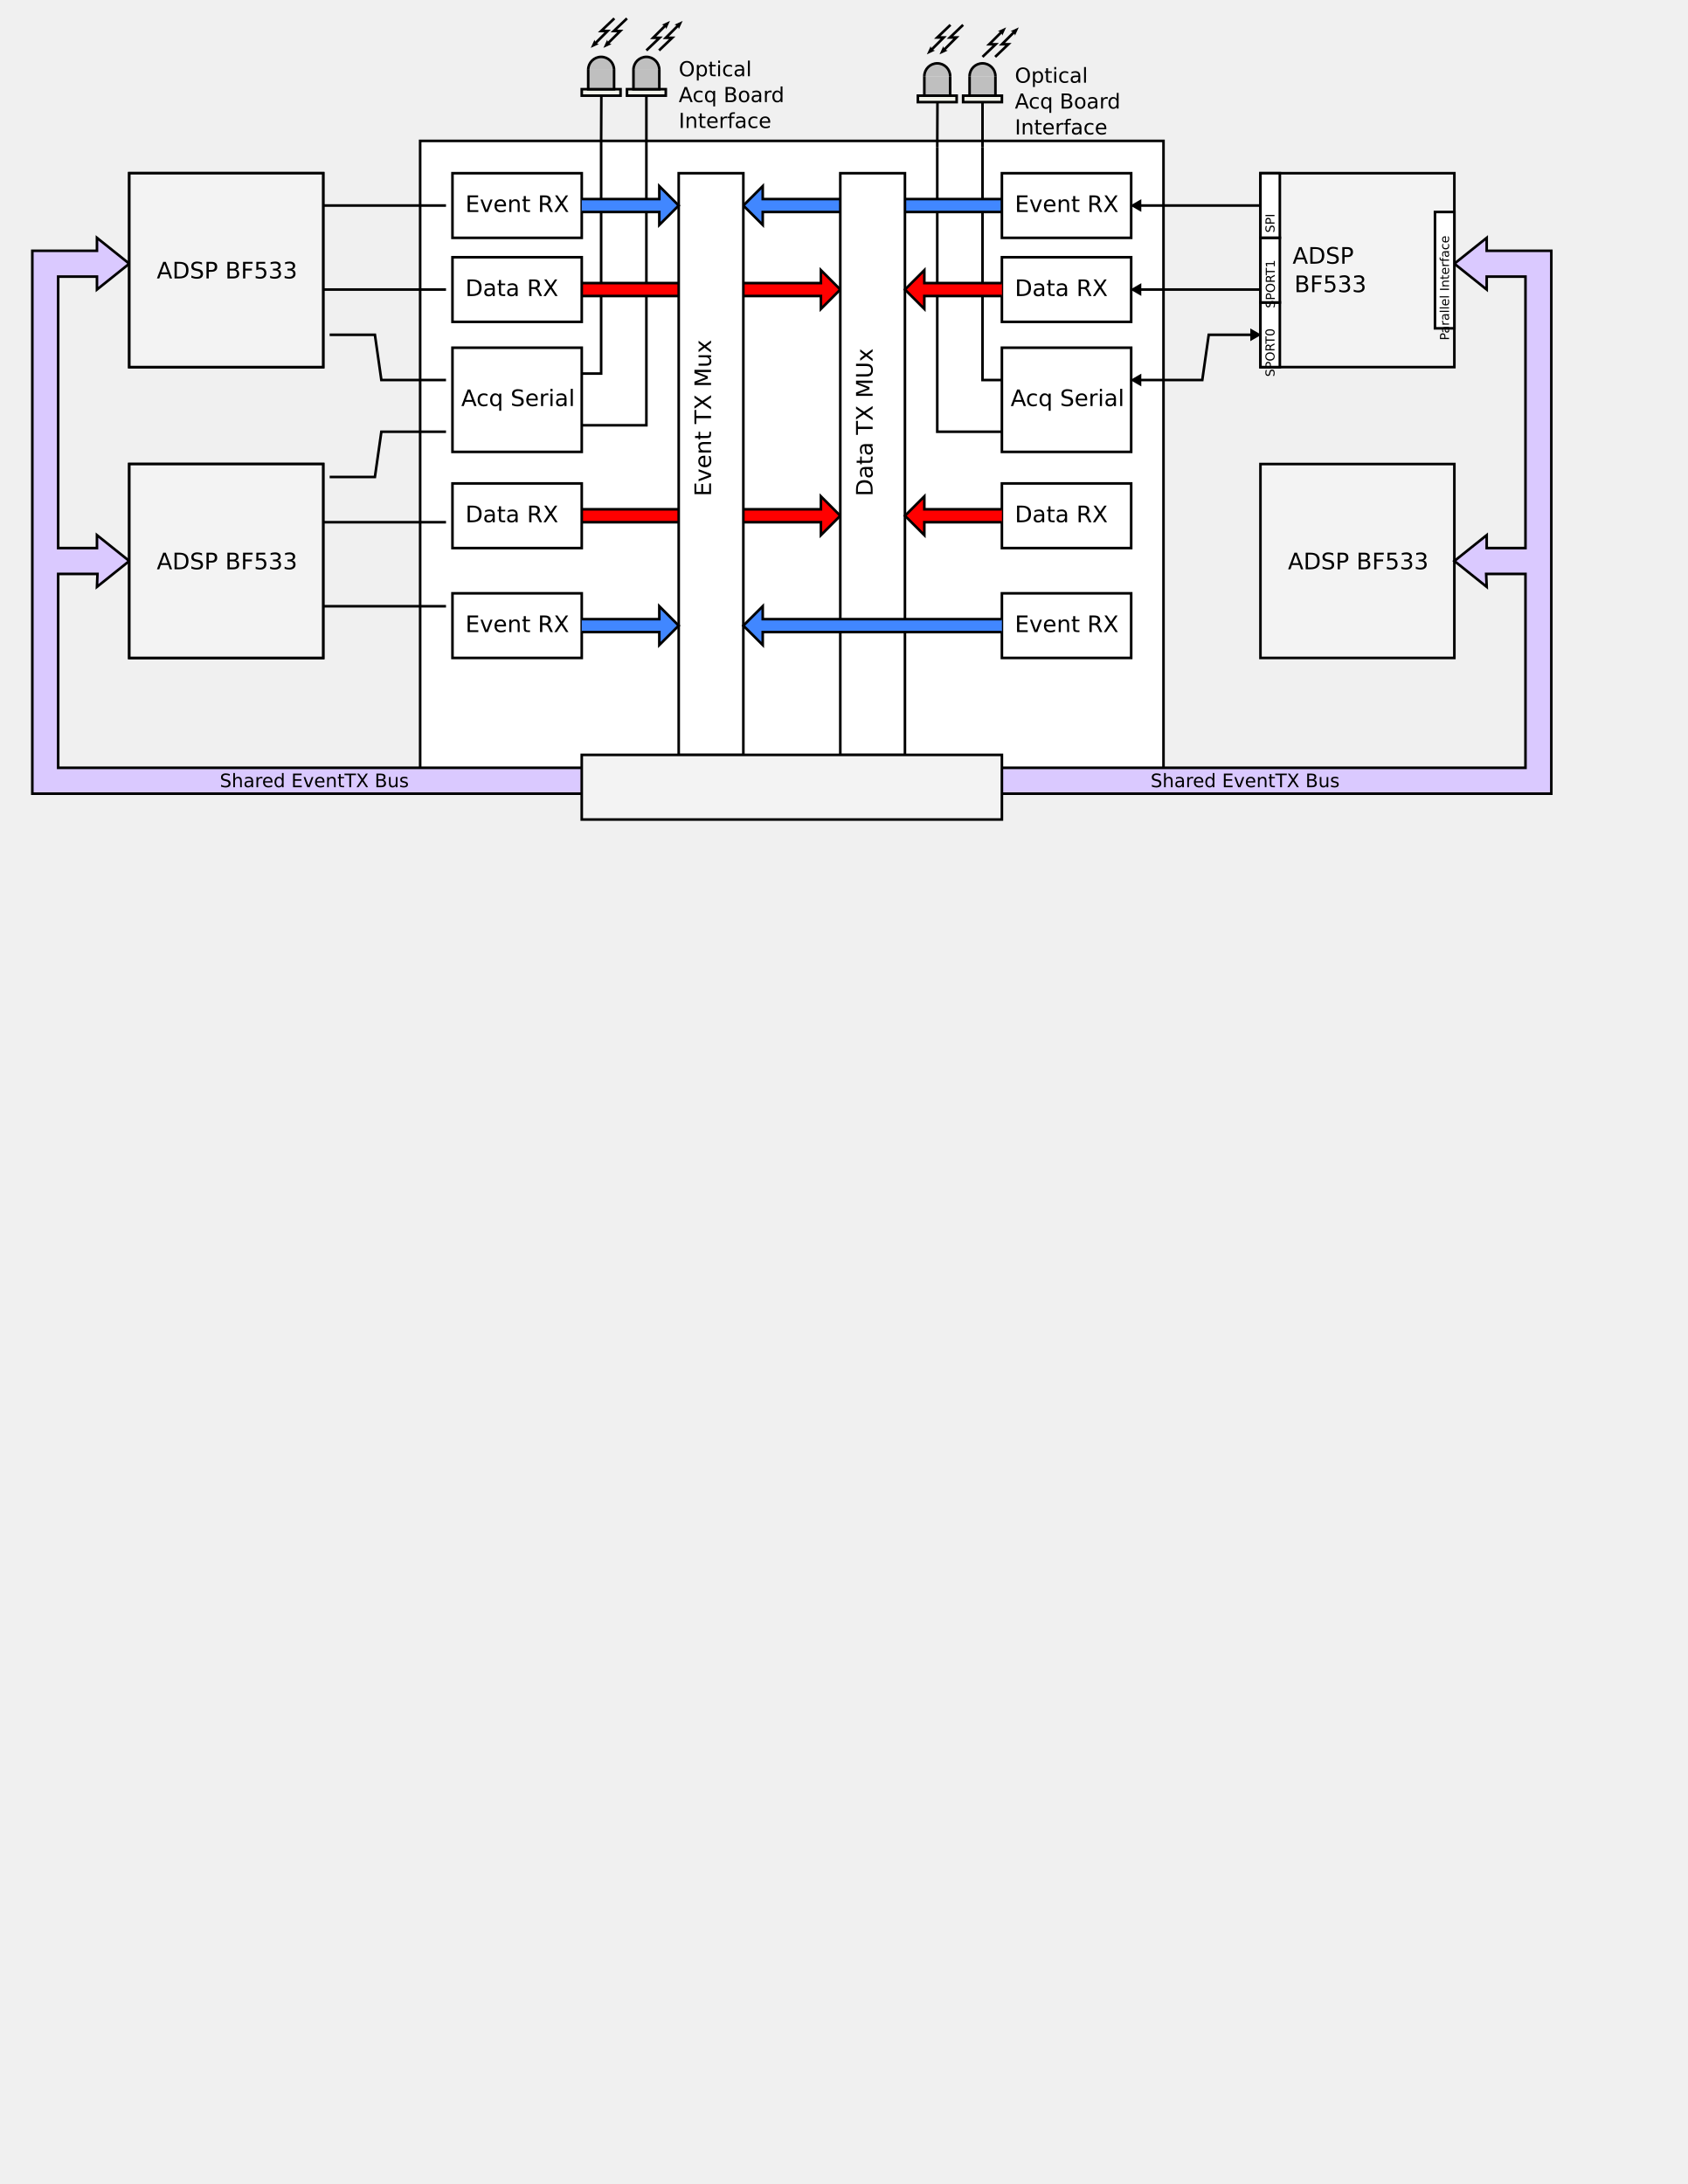
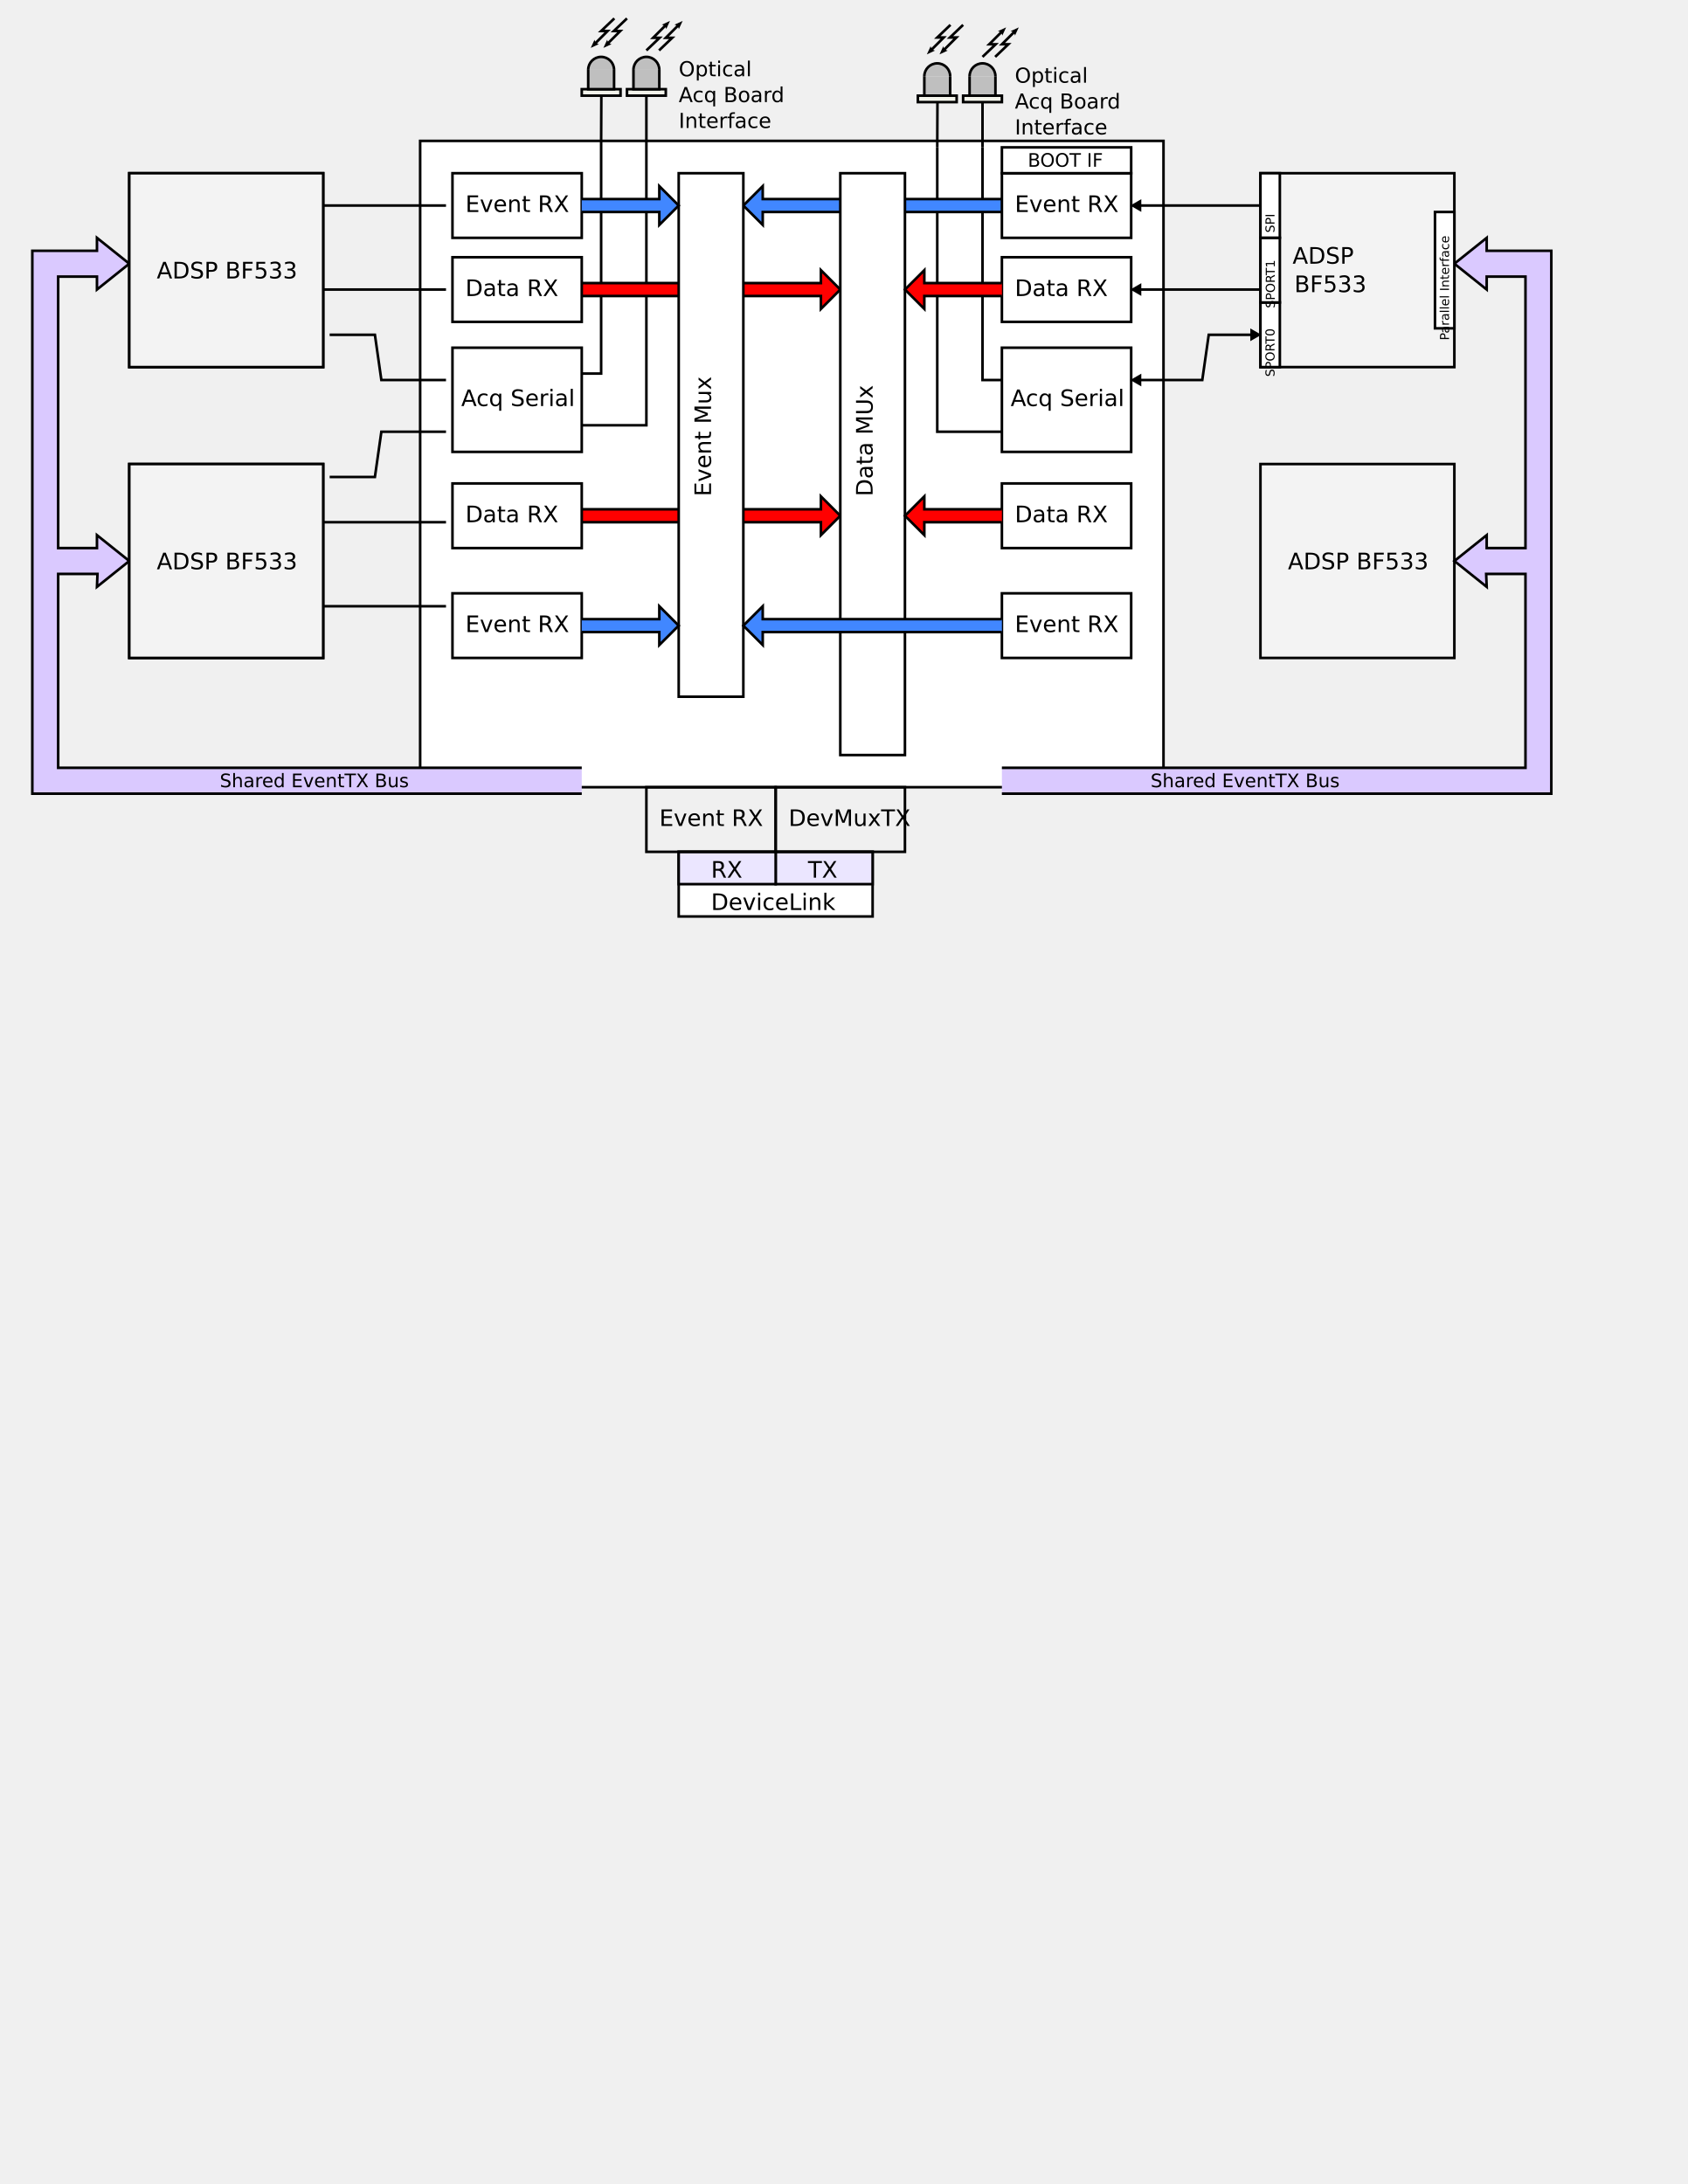
<svg xmlns="http://www.w3.org/2000/svg" id="svg1996" height="792pt" width="612pt">
  <defs id="defs3">
    <marker style="overflow:visible;" id="Arrow2Send" refX="0.0" refY="0.0" orient="auto">
      <path transform="scale(0.3) rotate(180) translate(-5,0)" d="M 8.719,4.034 L -2.207,0.016 L 8.719,-4.002 C 6.973,-1.63 6.983,1.616 8.719,4.034 z " style="font-size:12.0;fill-rule:evenodd;stroke-width:0.625;stroke-linejoin:round;" id="path8365" />
    </marker>
    <marker orient="auto" refY="0.0" refX="0.0" id="TriangleInM" style="overflow:visible;">
      <path id="path1545" d="M 5.77,0.0 L -2.88,5.0 L -2.88,-5.0 L 5.77,0.0 z " style="fill-rule:evenodd;stroke:#000000;stroke-width:1.0pt;marker-start:none;" transform="scale(-0.4)" />
    </marker>
    <marker orient="auto" refY="0.0" refX="0.0" id="TriangleOutM" style="overflow:visible;">
      <path id="path1698" d="M 5.77,0.0 L -2.88,5.0 L -2.88,-5.0 L 5.77,0.0 z " style="fill-rule:evenodd;stroke:#000000;stroke-width:1.0pt;marker-start:none;" transform="scale(0.4)" />
    </marker>
  </defs>
  <g id="layer1">
    <rect style="fill:white;fill-opacity:1;stroke:black;stroke-width:1.25;stroke-miterlimit:4;stroke-dasharray:none;stroke-dashoffset:0;stroke-opacity:1" id="rect5342" width="359.375" height="312.5" x="203.125" y="68.125" />
    <path style="fill:none;fill-opacity:1;stroke:black;stroke-width:1.25;stroke-miterlimit:4;stroke-dasharray:none;stroke-dashoffset:0;stroke-opacity:1" d="M 475,71.25 L 475,183.75 L 484.375,183.75" id="path2577" />
    <path style="fill:none;fill-opacity:1;stroke:black;stroke-width:1.25;stroke-miterlimit:4;stroke-dasharray:none;stroke-dashoffset:0;stroke-opacity:1" d="M 453.125,71.25 L 453.125,208.75 L 484.375,208.75" id="path2575" />
    <path style="fill:none;fill-opacity:1;stroke:black;stroke-width:1.25;stroke-miterlimit:4;stroke-dasharray:none;stroke-dashoffset:0;stroke-opacity:1" d="M 290.625,68.125 L 290.625,180.625 L 281.25,180.625" id="path5352" />
    <path style="fill:none;fill-opacity:1;stroke:black;stroke-width:1.25;stroke-miterlimit:4;stroke-dasharray:none;stroke-dashoffset:0;stroke-opacity:1" d="M 312.5,68.125 L 312.5,205.625 L 281.25,205.625" id="path5350" />
    <path style="fill:#4187ff;fill-opacity:1;stroke:black;stroke-width:1.25;stroke-miterlimit:4;stroke-dasharray:none;stroke-dashoffset:0;stroke-opacity:1" d="M 484.375,96.25 L 368.75,96.25 L 368.75,90 L 359.375,99.375 L 368.75,108.75 L 368.75,102.5 L 484.375,102.5" id="path3466" />
    <rect style="fill:none;fill-opacity:1;stroke:black;stroke-width:1.25;stroke-miterlimit:4;stroke-dasharray:none;stroke-dashoffset:0;stroke-opacity:1" id="rect2213" width="62.5" height="31.25" x="484.375" y="83.75" />
    <text xml:space="preserve" style="font-size:11px;font-style:normal;font-variant:normal;font-weight:normal;font-stretch:normal;text-align:start;line-height:125%;writing-mode:lr-tb;text-anchor:start;fill:black;fill-opacity:1;stroke:none;stroke-width:1px;stroke-linecap:butt;stroke-linejoin:miter;stroke-opacity:1;font-family:Bitstream Vera Sans" x="490.625" y="102.5" id="text2215">
      <tspan id="tspan2217" x="490.625" y="102.5">Event RX</tspan>
    </text>
    <rect style="fill:none;fill-opacity:1;stroke:black;stroke-width:1.25;stroke-miterlimit:4;stroke-dasharray:none;stroke-dashoffset:0;stroke-opacity:1" id="rect2219" width="62.5" height="31.25" x="484.375" y="124.375" />
    <text xml:space="preserve" style="font-size:11px;font-style:normal;font-variant:normal;font-weight:normal;font-stretch:normal;text-align:start;line-height:125%;writing-mode:lr-tb;text-anchor:start;fill:black;fill-opacity:1;stroke:none;stroke-width:1px;stroke-linecap:butt;stroke-linejoin:miter;stroke-opacity:1;font-family:Bitstream Vera Sans" x="490.625" y="143.125" id="text2221">
      <tspan id="tspan2223" x="490.625" y="143.125">Data RX</tspan>
    </text>
    <g id="g2268">
      <rect y="168.125" x="484.375" height="50.368" width="62.5" id="rect2225" style="fill:none;fill-opacity:1;stroke:black;stroke-width:1.25;stroke-miterlimit:4;stroke-dasharray:none;stroke-dashoffset:0;stroke-opacity:1" />
      <text id="text2227" y="196.344" x="488.595" style="font-size:11px;font-style:normal;font-variant:normal;font-weight:normal;font-stretch:normal;text-align:start;line-height:125%;writing-mode:lr-tb;text-anchor:start;fill:black;fill-opacity:1;stroke:none;stroke-width:1px;stroke-linecap:butt;stroke-linejoin:miter;stroke-opacity:1;font-family:Bitstream Vera Sans" xml:space="preserve">
        <tspan y="196.344" x="488.595" id="tspan2229">Acq Serial</tspan>
      </text>
    </g>
    <path style="fill:none;fill-opacity:1;stroke:black;stroke-width:1.25;stroke-miterlimit:4;stroke-dasharray:none;stroke-dashoffset:0;stroke-opacity:1;marker-end:url(#TriangleOutM)" d="M 609.375,99.375 L 550,99.375" id="path2264" />
    <path style="fill:none;fill-opacity:1;stroke:black;stroke-width:1.25;stroke-miterlimit:4;stroke-dasharray:none;stroke-dashoffset:0;stroke-opacity:1;marker-start:url(#TriangleInM);marker-end:url(#TriangleOutM)" d="M 550,183.75 L 581.25,183.75 C 581.25,183.75 584.375,161.875 584.375,161.875 L 606.25,161.875" id="path2273" />
    <rect style="fill:none;fill-opacity:1;stroke:black;stroke-width:1.25;stroke-miterlimit:4;stroke-dasharray:none;stroke-dashoffset:0;stroke-opacity:1" id="rect2275" width="62.5" height="31.25" x="484.375" y="233.75" />
    <text xml:space="preserve" style="font-size:11px;font-style:normal;font-variant:normal;font-weight:normal;font-stretch:normal;text-align:start;line-height:125%;writing-mode:lr-tb;text-anchor:start;fill:black;fill-opacity:1;stroke:none;stroke-width:1px;stroke-linecap:butt;stroke-linejoin:miter;stroke-opacity:1;font-family:Bitstream Vera Sans" x="490.625" y="252.5" id="text2277">
      <tspan id="tspan2279" x="490.625" y="252.5">Data RX</tspan>
    </text>
    <rect style="fill:none;fill-opacity:1;stroke:black;stroke-width:1.25;stroke-miterlimit:4;stroke-dasharray:none;stroke-dashoffset:0;stroke-opacity:1" id="rect2283" width="62.5" height="31.25" x="484.375" y="286.875" />
    <text xml:space="preserve" style="font-size:11px;font-style:normal;font-variant:normal;font-weight:normal;font-stretch:normal;text-align:start;line-height:125%;writing-mode:lr-tb;text-anchor:start;fill:black;fill-opacity:1;stroke:none;stroke-width:1px;stroke-linecap:butt;stroke-linejoin:miter;stroke-opacity:1;font-family:Bitstream Vera Sans" x="490.625" y="305.625" id="text2285">
      <tspan id="tspan2287" x="490.625" y="305.625">Event RX</tspan>
    </text>
    <g id="g6246">
      <rect transform="translate(-31.25,140.625)" y="83.75" x="640.625" height="93.75" width="93.75" id="rect2291" style="fill:#f3f3f3;fill-opacity:1;stroke:black;stroke-width:1.25;stroke-miterlimit:4;stroke-dasharray:none;stroke-dashoffset:0;stroke-opacity:1" />
      <text transform="translate(-31.25,140.625)" id="text2293" y="134.629" x="653.901" style="font-size:11px;font-style:normal;font-variant:normal;font-weight:normal;font-stretch:normal;text-align:start;line-height:125%;writing-mode:lr-tb;text-anchor:start;fill:black;fill-opacity:1;stroke:none;stroke-width:1px;stroke-linecap:butt;stroke-linejoin:miter;stroke-opacity:1;font-family:Bitstream Vera Sans" xml:space="preserve">
        <tspan y="134.629" x="653.901" id="tspan2295">ADSP BF533</tspan>
      </text>
    </g>
    <path style="fill:red;fill-opacity:1;stroke:black;stroke-width:1.25;stroke-miterlimit:4;stroke-dasharray:none;stroke-dashoffset:0;stroke-opacity:1" d="M 281.25,246.25 L 396.875,246.25 L 396.875,240 L 406.25,249.375 L 396.875,258.75 L 396.875,252.5 L 281.25,252.5" id="path5282" />
    <path style="fill:red;fill-opacity:1;stroke:black;stroke-width:1.25;stroke-miterlimit:4;stroke-dasharray:none;stroke-dashoffset:0;stroke-opacity:1" d="M 281.25,136.875 L 396.875,136.875 L 396.875,130.625 L 406.25,140 L 396.875,149.375 L 396.875,143.125 L 281.25,143.125" id="path5284" />
    <rect style="fill:white;fill-opacity:1;stroke:black;stroke-width:1.25;stroke-miterlimit:4;stroke-dasharray:none;stroke-dashoffset:0;stroke-opacity:1" id="rect2305" width="31.25" height="281.328" x="406.25" y="83.75" />
-     <rect style="fill:white;fill-opacity:1;stroke:black;stroke-width:1.25;stroke-miterlimit:4;stroke-dasharray:none;stroke-dashoffset:0;stroke-opacity:1" id="rect2307" width="31.25" height="281.328" x="328.125" y="83.75" />
+     <rect style="fill:white;fill-opacity:1;stroke:black;stroke-width:1.25;stroke-miterlimit:4;stroke-dasharray:none;stroke-dashoffset:0;stroke-opacity:1" id="rect2307" width="31.25" height="253.125" x="328.125" y="83.75" />
    <text xml:space="preserve" style="font-size:11px;font-style:normal;font-variant:normal;font-weight:normal;font-stretch:normal;text-align:start;line-height:125%;writing-mode:lr-tb;text-anchor:start;fill:black;fill-opacity:1;stroke:none;stroke-width:1px;stroke-linecap:butt;stroke-linejoin:miter;stroke-opacity:1;font-family:Bitstream Vera Sans" x="-240" y="343.75" id="text2309" transform="matrix(0,-1,1,0,0,0)">
-       <tspan id="tspan2311" x="-240" y="343.75">Event TX Mux</tspan>
+       <tspan id="tspan2311" x="-240" y="343.75">Event Mux</tspan>
    </text>
    <text xml:space="preserve" style="font-size:11px;font-style:normal;font-variant:normal;font-weight:normal;font-stretch:normal;text-align:start;line-height:125%;writing-mode:lr-tb;text-anchor:start;fill:black;fill-opacity:1;stroke:none;stroke-width:1px;stroke-linecap:butt;stroke-linejoin:miter;stroke-opacity:1;font-family:Bitstream Vera Sans" x="-240" y="421.875" id="text2313" transform="matrix(0,-1,1,0,0,0)">
-       <tspan id="tspan2315" x="-240" y="421.875">Data TX MUx</tspan>
+       <tspan id="tspan2315" x="-240" y="421.875">Data MUx</tspan>
    </text>
    <g id="g1659" transform="translate(143.75,-28.125)">
      <rect style="fill:#f3f4eb;fill-opacity:1;stroke:black;stroke-width:1.25;stroke-linecap:butt;stroke-linejoin:miter;stroke-miterlimit:4;stroke-dasharray:none;stroke-dashoffset:0;stroke-opacity:1" id="rect6403" width="18.75" height="3.125" x="300" y="74.375" />
      <path style="fill:#bfbfbf;fill-opacity:1;stroke:black;stroke-width:1.25;stroke-linecap:butt;stroke-linejoin:miter;stroke-miterlimit:4;stroke-dasharray:none;stroke-dashoffset:0;stroke-opacity:1" id="path6409" d="M 315.625,58.75 A 6.25,6.25 0 1 1 303.125,58.75" transform="matrix(1,0,0,-1,0,123.75)" />
      <path style="opacity:1;color:black;fill:#bfbfbf;fill-opacity:1;fill-rule:evenodd;stroke:black;stroke-width:1.25;stroke-linecap:butt;stroke-linejoin:miter;marker:none;marker-start:none;marker-mid:none;marker-end:none;stroke-miterlimit:4;stroke-dashoffset:0;stroke-opacity:1;visibility:visible;display:block" d="M 303.125,65 L 303.125,74.375 C 303.125,74.375 315.625,74.375 315.625,74.375 L 315.625,65 L 315.625,65" id="path6411" />
    </g>
    <path id="path7265" d="M 453.223,49.486 L 453.125,71.25 M 475,71.25 L 475,49.375" style="opacity:1;color:black;fill:none;fill-opacity:0.75;fill-rule:evenodd;stroke:black;stroke-width:1.25;stroke-linecap:butt;stroke-linejoin:miter;marker:none;marker-start:none;marker-mid:none;marker-end:none;stroke-miterlimit:4;stroke-dashoffset:0;stroke-opacity:1;visibility:visible;display:block" />
    <text id="text7267" y="40" x="490.625" style="font-size:10px;font-style:normal;font-variant:normal;font-weight:normal;font-stretch:normal;writing-mode:lr-tb;text-anchor:start;fill:black;fill-opacity:1;stroke:none;stroke-width:1pt;stroke-linecap:butt;stroke-linejoin:miter;stroke-opacity:1;font-family:Bitstream Vera Sans" xml:space="preserve">
      <tspan y="40" x="490.625" id="tspan7269">Optical</tspan>
      <tspan id="tspan7271" x="490.625" y="52.5">Acq Board </tspan>
      <tspan id="tspan7273" y="65" x="490.625">Interface</tspan>
    </text>
    <path id="path7275" d="M 459.503,12.03 L 453.125,18.125 C 453.125,18.125 456.25,18.125 456.25,18.125 L 450,24.375" style="opacity:1;color:black;fill:none;fill-opacity:0.75;fill-rule:evenodd;stroke:black;stroke-width:1.25;stroke-linecap:butt;stroke-linejoin:miter;marker:none;marker-start:none;marker-mid:none;marker-end:url(#Arrow2Send);stroke-miterlimit:4;stroke-dashoffset:0;stroke-opacity:1;visibility:visible;display:block" />
    <path id="path8403" d="M 465.625,12.03 L 459.247,18.125 C 459.247,18.125 462.372,18.125 462.372,18.125 L 456.122,24.375" style="opacity:1;color:black;fill:none;fill-opacity:0.75;fill-rule:evenodd;stroke:black;stroke-width:1.25;stroke-linecap:butt;stroke-linejoin:miter;marker:none;marker-start:none;marker-mid:none;marker-end:url(#Arrow2Send);stroke-miterlimit:4;stroke-dashoffset:0;stroke-opacity:1;visibility:visible;display:block" />
    <path id="path8405" d="M 481.122,27.5 L 487.5,21.405 C 487.5,21.405 484.375,21.405 484.375,21.405 L 490.625,15.155" style="opacity:1;color:black;fill:none;fill-opacity:0.75;fill-rule:evenodd;stroke:black;stroke-width:1.25;stroke-linecap:butt;stroke-linejoin:miter;marker:none;marker-start:none;marker-mid:none;marker-end:url(#Arrow2Send);stroke-miterlimit:4;stroke-dashoffset:0;stroke-opacity:1;visibility:visible;display:block" />
    <path id="path8407" d="M 475,27.5 L 481.378,21.405 C 481.378,21.405 478.253,21.405 478.253,21.405 L 484.503,15.155" style="opacity:1;color:black;fill:none;fill-opacity:0.75;fill-rule:evenodd;stroke:black;stroke-width:1.25;stroke-linecap:butt;stroke-linejoin:miter;marker:none;marker-start:none;marker-mid:none;marker-end:url(#Arrow2Send);stroke-miterlimit:4;stroke-dashoffset:0;stroke-opacity:1;visibility:visible;display:block" />
    <g id="g1664" transform="translate(165.625,-28.125)">
      <rect style="fill:#f3f4eb;fill-opacity:1;stroke:black;stroke-width:1.25;stroke-linecap:butt;stroke-linejoin:miter;stroke-miterlimit:4;stroke-dasharray:none;stroke-dashoffset:0;stroke-opacity:1" id="rect1666" width="18.75" height="3.125" x="300" y="74.375" />
      <path style="fill:#bfbfbf;fill-opacity:1;stroke:black;stroke-width:1.25;stroke-linecap:butt;stroke-linejoin:miter;stroke-miterlimit:4;stroke-dasharray:none;stroke-dashoffset:0;stroke-opacity:1" id="path1668" d="M 315.625,58.75 A 6.25,6.25 0 1 1 303.125,58.75" transform="matrix(1,0,0,-1,0,123.75)" />
      <path style="opacity:1;color:black;fill:#bfbfbf;fill-opacity:1;fill-rule:evenodd;stroke:black;stroke-width:1.25;stroke-linecap:butt;stroke-linejoin:miter;marker:none;marker-start:none;marker-mid:none;marker-end:none;stroke-miterlimit:4;stroke-dashoffset:0;stroke-opacity:1;visibility:visible;display:block" d="M 303.125,65 L 303.125,74.375 C 303.125,74.375 315.625,74.375 315.625,74.375 L 315.625,65 L 315.625,65" id="path1670" />
    </g>
    <g id="g2541" transform="translate(-18.75,-31.25)">
      <rect style="fill:#f3f4eb;fill-opacity:1;stroke:black;stroke-width:1.25;stroke-linecap:butt;stroke-linejoin:miter;stroke-miterlimit:4;stroke-dasharray:none;stroke-dashoffset:0;stroke-opacity:1" id="rect2543" width="18.75" height="3.125" x="300" y="74.375" />
      <path style="fill:#bfbfbf;fill-opacity:1;stroke:black;stroke-width:1.25;stroke-linecap:butt;stroke-linejoin:miter;stroke-miterlimit:4;stroke-dasharray:none;stroke-dashoffset:0;stroke-opacity:1" id="path2545" d="M 315.625,58.75 A 6.25,6.25 0 1 1 303.125,58.75" transform="matrix(1,0,0,-1,0,123.75)" />
      <path style="opacity:1;color:black;fill:#bfbfbf;fill-opacity:1;fill-rule:evenodd;stroke:black;stroke-width:1.25;stroke-linecap:butt;stroke-linejoin:miter;marker:none;marker-start:none;marker-mid:none;marker-end:none;stroke-miterlimit:4;stroke-dashoffset:0;stroke-opacity:1;visibility:visible;display:block" d="M 303.125,65 L 303.125,74.375 C 303.125,74.375 315.625,74.375 315.625,74.375 L 315.625,65 L 315.625,65" id="path2547" />
    </g>
    <path id="path2549" d="M 290.723,46.361 L 290.625,68.125 M 312.5,68.125 L 312.5,46.25" style="opacity:1;color:black;fill:none;fill-opacity:0.75;fill-rule:evenodd;stroke:black;stroke-width:1.25;stroke-linecap:butt;stroke-linejoin:miter;marker:none;marker-start:none;marker-mid:none;marker-end:none;stroke-miterlimit:4;stroke-dashoffset:0;stroke-opacity:1;visibility:visible;display:block" />
    <text id="text2551" y="36.875" x="328.125" style="font-size:10px;font-style:normal;font-variant:normal;font-weight:normal;font-stretch:normal;writing-mode:lr-tb;text-anchor:start;fill:black;fill-opacity:1;stroke:none;stroke-width:1pt;stroke-linecap:butt;stroke-linejoin:miter;stroke-opacity:1;font-family:Bitstream Vera Sans" xml:space="preserve">
      <tspan y="36.875" x="328.125" id="tspan2553">Optical</tspan>
      <tspan id="tspan2555" x="328.125" y="49.375">Acq Board </tspan>
      <tspan id="tspan2557" y="61.875" x="328.125">Interface</tspan>
    </text>
    <path id="path2559" d="M 297.003,8.905 L 290.625,15 C 290.625,15 293.75,15 293.75,15 L 287.5,21.25" style="opacity:1;color:black;fill:none;fill-opacity:0.75;fill-rule:evenodd;stroke:black;stroke-width:1.25;stroke-linecap:butt;stroke-linejoin:miter;marker:none;marker-start:none;marker-mid:none;marker-end:url(#Arrow2Send);stroke-miterlimit:4;stroke-dashoffset:0;stroke-opacity:1;visibility:visible;display:block" />
    <path id="path2561" d="M 303.125,8.905 L 296.747,15 C 296.747,15 299.872,15 299.872,15 L 293.622,21.25" style="opacity:1;color:black;fill:none;fill-opacity:0.75;fill-rule:evenodd;stroke:black;stroke-width:1.25;stroke-linecap:butt;stroke-linejoin:miter;marker:none;marker-start:none;marker-mid:none;marker-end:url(#Arrow2Send);stroke-miterlimit:4;stroke-dashoffset:0;stroke-opacity:1;visibility:visible;display:block" />
    <path id="path2563" d="M 318.622,24.375 L 325,18.28 C 325,18.28 321.875,18.28 321.875,18.28 L 328.125,12.03" style="opacity:1;color:black;fill:none;fill-opacity:0.75;fill-rule:evenodd;stroke:black;stroke-width:1.25;stroke-linecap:butt;stroke-linejoin:miter;marker:none;marker-start:none;marker-mid:none;marker-end:url(#Arrow2Send);stroke-miterlimit:4;stroke-dashoffset:0;stroke-opacity:1;visibility:visible;display:block" />
    <path id="path2565" d="M 312.5,24.375 L 318.878,18.28 C 318.878,18.28 315.753,18.28 315.753,18.28 L 322.003,12.03" style="opacity:1;color:black;fill:none;fill-opacity:0.75;fill-rule:evenodd;stroke:black;stroke-width:1.25;stroke-linecap:butt;stroke-linejoin:miter;marker:none;marker-start:none;marker-mid:none;marker-end:url(#Arrow2Send);stroke-miterlimit:4;stroke-dashoffset:0;stroke-opacity:1;visibility:visible;display:block" />
    <g id="g2567" transform="translate(3.125,-31.25)">
      <rect style="fill:#f3f4eb;fill-opacity:1;stroke:black;stroke-width:1.25;stroke-linecap:butt;stroke-linejoin:miter;stroke-miterlimit:4;stroke-dasharray:none;stroke-dashoffset:0;stroke-opacity:1" id="rect2569" width="18.75" height="3.125" x="300" y="74.375" />
      <path style="fill:#bfbfbf;fill-opacity:1;stroke:black;stroke-width:1.25;stroke-linecap:butt;stroke-linejoin:miter;stroke-miterlimit:4;stroke-dasharray:none;stroke-dashoffset:0;stroke-opacity:1" id="path2571" d="M 315.625,58.75 A 6.25,6.25 0 1 1 303.125,58.75" transform="matrix(1,0,0,-1,0,123.75)" />
      <path style="opacity:1;color:black;fill:#bfbfbf;fill-opacity:1;fill-rule:evenodd;stroke:black;stroke-width:1.25;stroke-linecap:butt;stroke-linejoin:miter;marker:none;marker-start:none;marker-mid:none;marker-end:none;stroke-miterlimit:4;stroke-dashoffset:0;stroke-opacity:1;visibility:visible;display:block" d="M 303.125,65 L 303.125,74.375 C 303.125,74.375 315.625,74.375 315.625,74.375 L 315.625,65 L 315.625,65" id="path2573" />
    </g>
    <path style="fill:red;fill-opacity:1;stroke:black;stroke-width:1.25;stroke-miterlimit:4;stroke-dasharray:none;stroke-dashoffset:0;stroke-opacity:1" d="M 484.375,136.875 L 446.875,136.875 L 446.875,130.625 L 437.5,140 L 446.875,149.375 L 446.875,143.125 L 484.375,143.125" id="path2579" />
    <path style="fill:red;fill-opacity:1;stroke:black;stroke-width:1.25;stroke-miterlimit:4;stroke-dasharray:none;stroke-dashoffset:0;stroke-opacity:1" d="M 484.375,246.25 L 446.875,246.25 L 446.875,240 L 437.5,249.375 L 446.875,258.75 L 446.875,252.5 L 484.375,252.5" id="path4353" />
    <rect style="fill:none;fill-opacity:1;stroke:black;stroke-width:1.25;stroke-miterlimit:4;stroke-dasharray:none;stroke-dashoffset:0;stroke-opacity:1" id="rect4357" width="62.5" height="31.25" x="218.75" y="83.75" />
    <text xml:space="preserve" style="font-size:11px;font-style:normal;font-variant:normal;font-weight:normal;font-stretch:normal;text-align:start;line-height:125%;writing-mode:lr-tb;text-anchor:start;fill:black;fill-opacity:1;stroke:none;stroke-width:1px;stroke-linecap:butt;stroke-linejoin:miter;stroke-opacity:1;font-family:Bitstream Vera Sans" x="225" y="102.5" id="text4359">
      <tspan id="tspan4361" x="225" y="102.5">Event RX</tspan>
    </text>
    <rect style="fill:none;fill-opacity:1;stroke:black;stroke-width:1.25;stroke-miterlimit:4;stroke-dasharray:none;stroke-dashoffset:0;stroke-opacity:1" id="rect4363" width="62.5" height="31.25" x="218.75" y="124.375" />
    <text xml:space="preserve" style="font-size:11px;font-style:normal;font-variant:normal;font-weight:normal;font-stretch:normal;text-align:start;line-height:125%;writing-mode:lr-tb;text-anchor:start;fill:black;fill-opacity:1;stroke:none;stroke-width:1px;stroke-linecap:butt;stroke-linejoin:miter;stroke-opacity:1;font-family:Bitstream Vera Sans" x="225" y="143.125" id="text4365">
      <tspan id="tspan4367" x="225" y="143.125">Data RX</tspan>
    </text>
    <g id="g4369" transform="translate(-265.625,0)">
      <rect y="168.125" x="484.375" height="50.368" width="62.5" id="rect4371" style="fill:none;fill-opacity:1;stroke:black;stroke-width:1.25;stroke-miterlimit:4;stroke-dasharray:none;stroke-dashoffset:0;stroke-opacity:1" />
      <text id="text4373" y="196.344" x="488.595" style="font-size:11px;font-style:normal;font-variant:normal;font-weight:normal;font-stretch:normal;text-align:start;line-height:125%;writing-mode:lr-tb;text-anchor:start;fill:black;fill-opacity:1;stroke:none;stroke-width:1px;stroke-linecap:butt;stroke-linejoin:miter;stroke-opacity:1;font-family:Bitstream Vera Sans" xml:space="preserve">
        <tspan y="196.344" x="488.595" id="tspan4375">Acq Serial</tspan>
      </text>
    </g>
    <rect style="fill:none;fill-opacity:1;stroke:black;stroke-width:1.25;stroke-miterlimit:4;stroke-dasharray:none;stroke-dashoffset:0;stroke-opacity:1" id="rect4377" width="62.5" height="31.25" x="218.75" y="233.75" />
    <text xml:space="preserve" style="font-size:11px;font-style:normal;font-variant:normal;font-weight:normal;font-stretch:normal;text-align:start;line-height:125%;writing-mode:lr-tb;text-anchor:start;fill:black;fill-opacity:1;stroke:none;stroke-width:1px;stroke-linecap:butt;stroke-linejoin:miter;stroke-opacity:1;font-family:Bitstream Vera Sans" x="225" y="252.5" id="text4379">
      <tspan id="tspan4381" x="225" y="252.5">Data RX</tspan>
    </text>
    <rect style="fill:none;fill-opacity:1;stroke:black;stroke-width:1.25;stroke-miterlimit:4;stroke-dasharray:none;stroke-dashoffset:0;stroke-opacity:1" id="rect4383" width="62.5" height="31.25" x="218.75" y="286.875" />
    <text xml:space="preserve" style="font-size:11px;font-style:normal;font-variant:normal;font-weight:normal;font-stretch:normal;text-align:start;line-height:125%;writing-mode:lr-tb;text-anchor:start;fill:black;fill-opacity:1;stroke:none;stroke-width:1px;stroke-linecap:butt;stroke-linejoin:miter;stroke-opacity:1;font-family:Bitstream Vera Sans" x="225" y="305.625" id="text4385">
      <tspan id="tspan4387" x="225" y="305.625">Event RX</tspan>
    </text>
    <path style="fill:#4187ff;fill-opacity:1;stroke:black;stroke-width:1.25;stroke-miterlimit:4;stroke-dasharray:none;stroke-dashoffset:0;stroke-opacity:1" d="M 484.375,299.375 L 368.75,299.375 L 368.75,293.125 L 359.375,302.5 L 368.75,311.875 L 368.75,305.625 L 484.375,305.625" id="path5276" />
    <path style="fill:#4187ff;fill-opacity:1;stroke:black;stroke-width:1.25;stroke-miterlimit:4;stroke-dasharray:none;stroke-dashoffset:0;stroke-opacity:1" d="M 281.25,96.25 L 318.75,96.25 L 318.75,90 L 328.125,99.375 L 318.75,108.75 L 318.75,102.5 L 281.25,102.5" id="path5278" />
    <path style="fill:#4187ff;fill-opacity:1;stroke:black;stroke-width:1.25;stroke-miterlimit:4;stroke-dasharray:none;stroke-dashoffset:0;stroke-opacity:1" d="M 281.25,299.375 L 318.75,299.375 L 318.75,293.125 L 328.125,302.5 L 318.75,311.875 L 318.75,305.625 L 281.25,305.625" id="path5280" />
    <g id="g5314" transform="translate(-578.125,0)">
      <rect y="83.75" x="640.625" height="93.75" width="93.75" id="rect5316" style="fill:none;fill-opacity:1;stroke:black;stroke-width:1.25;stroke-miterlimit:4;stroke-dasharray:none;stroke-dashoffset:0;stroke-opacity:1" />
      <text id="text5318" y="134.629" x="653.901" style="font-size:11px;font-style:normal;font-variant:normal;font-weight:normal;font-stretch:normal;text-align:start;line-height:125%;writing-mode:lr-tb;text-anchor:start;fill:black;fill-opacity:1;stroke:none;stroke-width:1px;stroke-linecap:butt;stroke-linejoin:miter;stroke-opacity:1;font-family:Bitstream Vera Sans" xml:space="preserve">
        <tspan y="134.629" x="653.901" id="tspan5320">ADSP BF533</tspan>
      </text>
    </g>
    <path style="fill:none;fill-opacity:1;stroke:black;stroke-width:1.25;stroke-miterlimit:4;stroke-dasharray:none;stroke-dashoffset:0;stroke-opacity:1" d="M 156.25,99.375 L 215.625,99.375" id="path5322" />
    <path style="fill:none;fill-opacity:1;stroke:black;stroke-width:1.25;stroke-miterlimit:4;stroke-dasharray:none;stroke-dashoffset:0;stroke-opacity:1" d="M 156.25,140 L 215.625,140" id="path5324" />
    <path style="fill:none;fill-opacity:1;stroke:black;stroke-width:1.25;stroke-miterlimit:4;stroke-dasharray:none;stroke-dashoffset:0;stroke-opacity:1" d="M 215.625,183.75 L 184.375,183.75 C 184.375,183.75 181.25,161.875 181.25,161.875 L 159.375,161.875" id="path5326" />
    <g id="g5328" transform="translate(-578.125,140.625)">
      <rect y="83.75" x="640.625" height="93.75" width="93.75" id="rect5330" style="fill:none;fill-opacity:1;stroke:black;stroke-width:1.25;stroke-miterlimit:4;stroke-dasharray:none;stroke-dashoffset:0;stroke-opacity:1" />
      <text id="text5332" y="134.629" x="653.901" style="font-size:11px;font-style:normal;font-variant:normal;font-weight:normal;font-stretch:normal;text-align:start;line-height:125%;writing-mode:lr-tb;text-anchor:start;fill:black;fill-opacity:1;stroke:none;stroke-width:1px;stroke-linecap:butt;stroke-linejoin:miter;stroke-opacity:1;font-family:Bitstream Vera Sans" xml:space="preserve">
        <tspan y="134.629" x="653.901" id="tspan5334">ADSP BF533</tspan>
      </text>
    </g>
    <path style="fill:#dac9ff;fill-opacity:1;stroke:black;stroke-width:1.25;stroke-miterlimit:4;stroke-dasharray:none;stroke-dashoffset:0;stroke-opacity:1" d="M 281.25,371.25 L 28.125,371.25 L 28.125,296.25 L 28.125,277.5 L 47.125,277.5 L 46.875,283.75 L 62.5,271.25 L 46.875,258.75 L 46.875,265 L 28.125,265 L 28.125,133.75 L 46.875,133.75 L 46.875,140 L 62.5,127.5 L 46.875,115 L 46.875,121.25 L 15.625,121.25 L 15.625,296.25 L 15.625,383.75 L 281.25,383.75" id="path6456" />
    <path style="fill:none;fill-opacity:1;stroke:black;stroke-width:1.25;stroke-miterlimit:4;stroke-dasharray:none;stroke-dashoffset:0;stroke-opacity:1" d="M 156.25,293.125 L 215.625,293.125" id="path5336" />
    <path style="fill:none;fill-opacity:1;stroke:black;stroke-width:1.25;stroke-miterlimit:4;stroke-dasharray:none;stroke-dashoffset:0;stroke-opacity:1" d="M 156.25,252.5 L 215.625,252.5" id="path5338" />
    <path style="fill:none;fill-opacity:1;stroke:black;stroke-width:1.25;stroke-miterlimit:4;stroke-dasharray:none;stroke-dashoffset:0;stroke-opacity:1" d="M 215.625,208.75 L 184.375,208.75 C 184.375,208.75 181.25,230.625 181.25,230.625 L 159.375,230.625" id="path5340" />
    <path style="fill:#dac9ff;fill-opacity:1;stroke:black;stroke-width:1.25;stroke-miterlimit:4;stroke-dasharray:none;stroke-dashoffset:0;stroke-opacity:1" d="M 484.375,371.25 L 737.5,371.25 L 737.5,296.25 L 737.5,277.5 L 718.5,277.5 L 718.75,283.75 L 703.125,271.25 L 718.75,258.75 L 718.75,265 L 737.5,265 L 737.5,133.75 L 718.75,133.75 L 718.75,140 L 703.125,127.5 L 718.75,115 L 718.75,121.25 L 750,121.25 L 750,296.25 L 750,383.75 L 484.375,383.75" id="path5354" />
-     <rect style="fill:#f3f3f3;fill-opacity:1;stroke:black;stroke-width:1.25;stroke-miterlimit:4;stroke-dasharray:none;stroke-dashoffset:0;stroke-opacity:1" id="rect2303" width="203.125" height="31.25" x="281.25" y="365" />
    <g id="g6261" transform="translate(-546.875,-140.625)">
      <rect transform="translate(-31.25,140.625)" y="83.75" x="640.625" height="93.75" width="93.75" id="rect6263" style="fill:#f3f3f3;fill-opacity:1;stroke:black;stroke-width:1.25;stroke-miterlimit:4;stroke-dasharray:none;stroke-dashoffset:0;stroke-opacity:1" />
      <text transform="translate(-31.25,140.625)" id="text6265" y="134.629" x="653.901" style="font-size:11px;font-style:normal;font-variant:normal;font-weight:normal;font-stretch:normal;text-align:start;line-height:125%;writing-mode:lr-tb;text-anchor:start;fill:black;fill-opacity:1;stroke:none;stroke-width:1px;stroke-linecap:butt;stroke-linejoin:miter;stroke-opacity:1;font-family:Bitstream Vera Sans" xml:space="preserve">
        <tspan y="134.629" x="653.901" id="tspan6267">ADSP BF533</tspan>
      </text>
    </g>
    <g id="g6269" transform="translate(-546.875,0)">
      <rect transform="translate(-31.25,140.625)" y="83.75" x="640.625" height="93.75" width="93.75" id="rect6271" style="fill:#f3f3f3;fill-opacity:1;stroke:black;stroke-width:1.25;stroke-miterlimit:4;stroke-dasharray:none;stroke-dashoffset:0;stroke-opacity:1" />
      <text transform="translate(-31.25,140.625)" id="text6273" y="134.629" x="653.901" style="font-size:11px;font-style:normal;font-variant:normal;font-weight:normal;font-stretch:normal;text-align:start;line-height:125%;writing-mode:lr-tb;text-anchor:start;fill:black;fill-opacity:1;stroke:none;stroke-width:1px;stroke-linecap:butt;stroke-linejoin:miter;stroke-opacity:1;font-family:Bitstream Vera Sans" xml:space="preserve">
        <tspan y="134.629" x="653.901" id="tspan6275">ADSP BF533</tspan>
      </text>
    </g>
    <path style="fill:none;fill-opacity:1;stroke:black;stroke-width:1.25;marker-end:url(#TriangleOutM);stroke-miterlimit:4;stroke-dasharray:none;stroke-dashoffset:0;stroke-opacity:1" d="M 609.375,140 L 550,140" id="path2886" />
    <g id="g2939">
      <rect y="83.75" x="609.375" height="93.75" width="93.75" id="rect6255" style="fill:#f3f3f3;fill-opacity:1;stroke:black;stroke-width:1.25;stroke-miterlimit:4;stroke-dasharray:none;stroke-dashoffset:0;stroke-opacity:1" />
      <text id="text6257" y="127.5" x="655.428" style="font-size:11px;font-style:normal;font-variant:normal;font-weight:normal;font-stretch:normal;text-align:center;line-height:125%;writing-mode:lr-tb;text-anchor:middle;fill:black;fill-opacity:1;stroke:none;stroke-width:1px;stroke-linecap:butt;stroke-linejoin:miter;stroke-opacity:1;font-family:Bitstream Vera Sans" xml:space="preserve">
        <tspan y="127.5" x="657.179" id="tspan6259">ADSP </tspan>
        <tspan id="tspan2901" y="141.25" x="655.428">BF533</tspan>
      </text>
      <g id="g2905">
        <rect style="fill:white;fill-opacity:1;stroke:black;stroke-width:1.25;stroke-miterlimit:4;stroke-dasharray:none;stroke-opacity:1" id="rect2903" width="9.375" height="31.25" x="609.375" y="146.25" />
        <text xml:space="preserve" style="font-size:6px;font-style:normal;font-variant:normal;font-weight:normal;font-stretch:normal;text-align:center;line-height:125%;writing-mode:lr-tb;text-anchor:middle;fill:black;fill-opacity:1;stroke:none;stroke-width:1px;stroke-linecap:butt;stroke-linejoin:miter;stroke-opacity:1;font-family:Bitstream Vera Sans" x="-161.9" y="616.172" id="text2888" transform="matrix(0,-1,1,0,0,0)">
          <tspan id="tspan2890" x="-161.9" y="616.172">SPORT0</tspan>
        </text>
      </g>
      <rect y="115" x="609.375" height="31.25" width="9.375" id="rect2912" style="fill:white;fill-opacity:1;stroke:black;stroke-width:1.25;stroke-miterlimit:4;stroke-dasharray:none;stroke-opacity:1" />
      <text transform="matrix(0,-1,1,0,0,0)" id="text2914" y="616.321" x="-130.65" style="font-size:6px;font-style:normal;font-variant:normal;font-weight:normal;font-stretch:normal;text-align:center;line-height:125%;writing-mode:lr-tb;text-anchor:middle;fill:black;fill-opacity:1;stroke:none;stroke-width:1px;stroke-linecap:butt;stroke-linejoin:miter;stroke-opacity:1;font-family:Bitstream Vera Sans" xml:space="preserve">
        <tspan y="616.321" x="-130.65" id="tspan2916">SPORT1</tspan>
      </text>
      <g transform="translate(0,-62.55579)" id="g2918">
        <rect style="fill:white;fill-opacity:1;stroke:black;stroke-width:1.25;stroke-miterlimit:4;stroke-dasharray:none;stroke-opacity:1" id="rect2920" width="9.375" height="31.194" x="609.375" y="146.306" />
        <text xml:space="preserve" style="font-size:6px;font-style:normal;font-variant:normal;font-weight:normal;font-stretch:normal;text-align:center;line-height:125%;writing-mode:lr-tb;text-anchor:middle;fill:black;fill-opacity:1;stroke:none;stroke-width:1px;stroke-linecap:butt;stroke-linejoin:miter;stroke-opacity:1;font-family:Bitstream Vera Sans" x="-161.9" y="616.172" id="text2922" transform="matrix(0,-1,1,0,0,0)">
          <tspan id="tspan2924" x="-161.9" y="616.172">SPI</tspan>
        </text>
      </g>
      <g transform="translate(84.375,-31.25)" id="g2926">
        <rect style="fill:white;fill-opacity:1;stroke:black;stroke-width:1.25;stroke-miterlimit:4;stroke-dasharray:none;stroke-opacity:1" id="rect2928" width="9.375" height="56.25" x="609.375" y="133.75" />
        <text xml:space="preserve" style="font-size:6px;font-style:normal;font-variant:normal;font-weight:normal;font-stretch:normal;text-align:center;line-height:125%;writing-mode:lr-tb;text-anchor:middle;fill:black;fill-opacity:1;stroke:none;stroke-width:1px;stroke-linecap:butt;stroke-linejoin:miter;stroke-opacity:1;font-family:Bitstream Vera Sans" x="-161.9" y="616.172" id="text2930" transform="matrix(0,-1,1,0,0,0)">
          <tspan id="tspan2932" x="-161.9" y="616.172">Parallel Interface</tspan>
        </text>
      </g>
    </g>
    <text xml:space="preserve" style="font-size:9;font-style:normal;font-variant:normal;font-weight:normal;font-stretch:normal;text-align:start;line-height:125%;writing-mode:lr;text-anchor:start;fill:black;fill-opacity:1;stroke:none;stroke-width:1px;stroke-linecap:butt;stroke-linejoin:miter;stroke-opacity:1;font-family:Bitstream Vera Sans" x="556.25" y="380.625" id="text2960">
      <tspan id="tspan2962" x="556.25" y="380.625">Shared EventTX Bus</tspan>
    </text>
    <text xml:space="preserve" style="font-size:9px;font-style:normal;font-variant:normal;font-weight:normal;font-stretch:normal;text-align:start;line-height:125%;writing-mode:lr-tb;text-anchor:start;fill:black;fill-opacity:1;stroke:none;stroke-width:1px;stroke-linecap:butt;stroke-linejoin:miter;stroke-opacity:1;font-family:Bitstream Vera Sans" x="106.25" y="380.625" id="text2964">
      <tspan id="tspan2966" x="106.25" y="380.625">Shared EventTX Bus</tspan>
    </text>
+     <rect style="fill:white;fill-opacity:1;stroke:black;stroke-width:1.25;stroke-miterlimit:4;stroke-dasharray:none;stroke-dashoffset:0;stroke-opacity:1" id="rect5601" width="93.75" height="31.25" x="328.125" y="411.875" />
+     <text xml:space="preserve" style="font-size:11px;font-style:normal;font-variant:normal;font-weight:normal;font-stretch:normal;text-align:start;line-height:125%;writing-mode:lr-tb;text-anchor:start;fill:black;fill-opacity:1;stroke:none;stroke-width:1px;stroke-linecap:butt;stroke-linejoin:miter;stroke-opacity:1;font-family:Bitstream Vera Sans" x="343.75" y="440" id="text5597">
+       <tspan id="tspan5599" x="343.75" y="440">DeviceLink</tspan>
+     </text>
+     <rect style="fill:#ebe6ff;fill-opacity:1;stroke:black;stroke-width:1.25;stroke-miterlimit:4;stroke-dasharray:none;stroke-dashoffset:0;stroke-opacity:1" id="rect5603" width="46.875" height="15.625" x="375" y="411.875" />
+     <text xml:space="preserve" style="font-size:11px;font-style:normal;font-variant:normal;font-weight:normal;font-stretch:normal;text-align:start;line-height:125%;writing-mode:lr-tb;text-anchor:start;fill:black;fill-opacity:1;stroke:none;stroke-width:1px;stroke-linecap:butt;stroke-linejoin:miter;stroke-opacity:1;font-family:Bitstream Vera Sans" x="390.625" y="424.375" id="text5605">
+       <tspan id="tspan5607" x="390.625" y="424.375">TX</tspan>
+     </text>
+     <rect style="fill:#ebe6ff;fill-opacity:1;stroke:black;stroke-width:1.25;stroke-miterlimit:4;stroke-dasharray:none;stroke-dashoffset:0;stroke-opacity:1" id="rect5609" width="46.875" height="15.625" x="328.125" y="411.875" />
+     <text xml:space="preserve" style="font-size:11px;font-style:normal;font-variant:normal;font-weight:normal;font-stretch:normal;text-align:start;line-height:125%;writing-mode:lr-tb;text-anchor:start;fill:black;fill-opacity:1;stroke:none;stroke-width:1px;stroke-linecap:butt;stroke-linejoin:miter;stroke-opacity:1;font-family:Bitstream Vera Sans" x="343.75" y="424.375" id="text5611">
+       <tspan id="tspan5613" x="343.75" y="424.375">RX</tspan>
+     </text>
+     <rect style="fill:none;fill-opacity:1;stroke:black;stroke-width:1.25;stroke-miterlimit:4;stroke-dasharray:none;stroke-dashoffset:0;stroke-opacity:1" id="rect5615" width="62.5" height="31.25" x="312.5" y="380.625" />
+     <text xml:space="preserve" style="font-size:11px;font-style:normal;font-variant:normal;font-weight:normal;font-stretch:normal;text-align:start;line-height:125%;writing-mode:lr-tb;text-anchor:start;fill:black;fill-opacity:1;stroke:none;stroke-width:1px;stroke-linecap:butt;stroke-linejoin:miter;stroke-opacity:1;font-family:Bitstream Vera Sans" x="318.75" y="399.375" id="text5617">
+       <tspan id="tspan5619" x="318.75" y="399.375">Event RX</tspan>
+     </text>
+     <rect style="fill:none;fill-opacity:1;stroke:black;stroke-width:1.25;stroke-miterlimit:4;stroke-dasharray:none;stroke-dashoffset:0;stroke-opacity:1" id="rect5621" width="62.5" height="31.25" x="375" y="380.625" />
+     <text xml:space="preserve" style="font-size:11px;font-style:normal;font-variant:normal;font-weight:normal;font-stretch:normal;text-align:start;line-height:125%;writing-mode:lr-tb;text-anchor:start;fill:black;fill-opacity:1;stroke:none;stroke-width:1px;stroke-linecap:butt;stroke-linejoin:miter;stroke-opacity:1;font-family:Bitstream Vera Sans" x="381.25" y="399.375" id="text5623">
+       <tspan id="tspan5625" x="381.25" y="399.375">DevMuxTX</tspan>
+     </text>
+     <rect style="fill:white;fill-opacity:1;stroke:black;stroke-width:1.25;stroke-miterlimit:4;stroke-dasharray:none;stroke-dashoffset:0;stroke-opacity:1" id="rect5806" width="62.5" height="12.5" x="484.375" y="71.25" />
+     <text xml:space="preserve" style="font-size:9px;font-style:normal;font-variant:normal;font-weight:normal;font-stretch:normal;text-align:start;line-height:125%;writing-mode:lr-tb;text-anchor:start;fill:black;fill-opacity:1;stroke:none;stroke-width:1px;stroke-linecap:butt;stroke-linejoin:miter;stroke-opacity:1;font-family:Bitstream Vera Sans" x="496.875" y="80.625" id="text6693">
+       <tspan id="tspan6695" x="496.875" y="80.625">BOOT IF</tspan>
+     </text>
  </g>
</svg>
